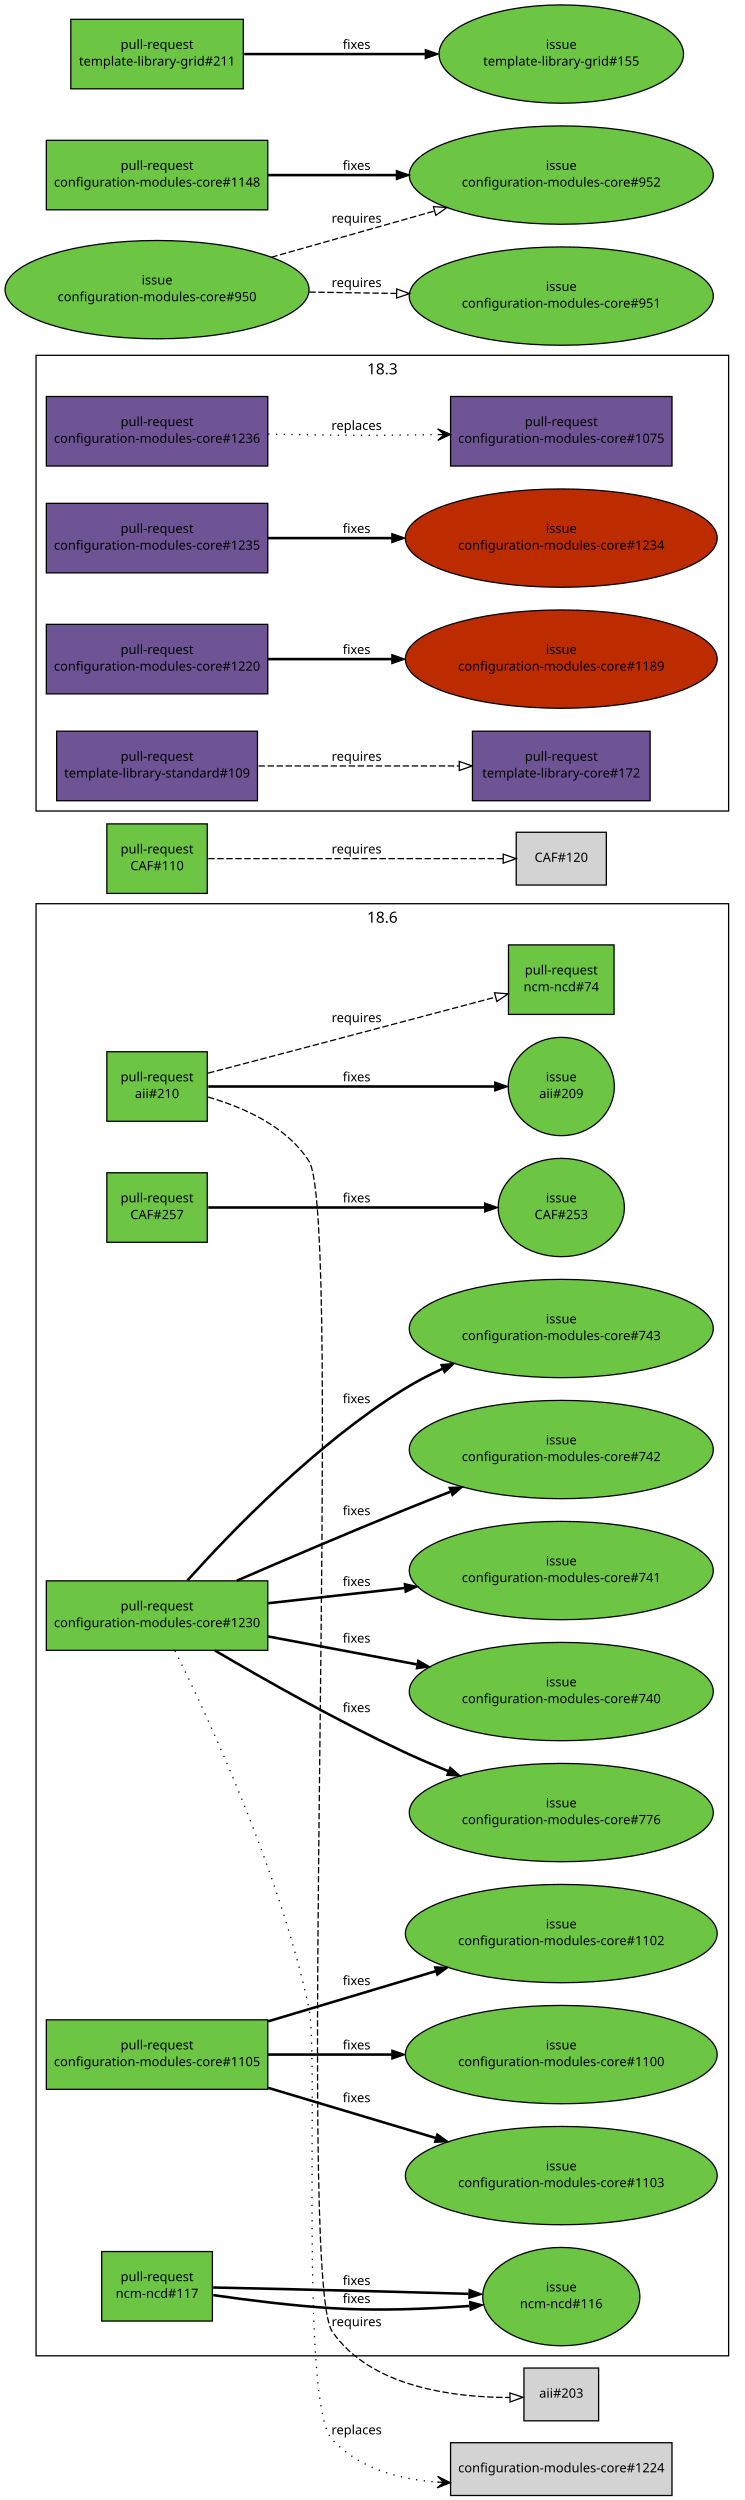
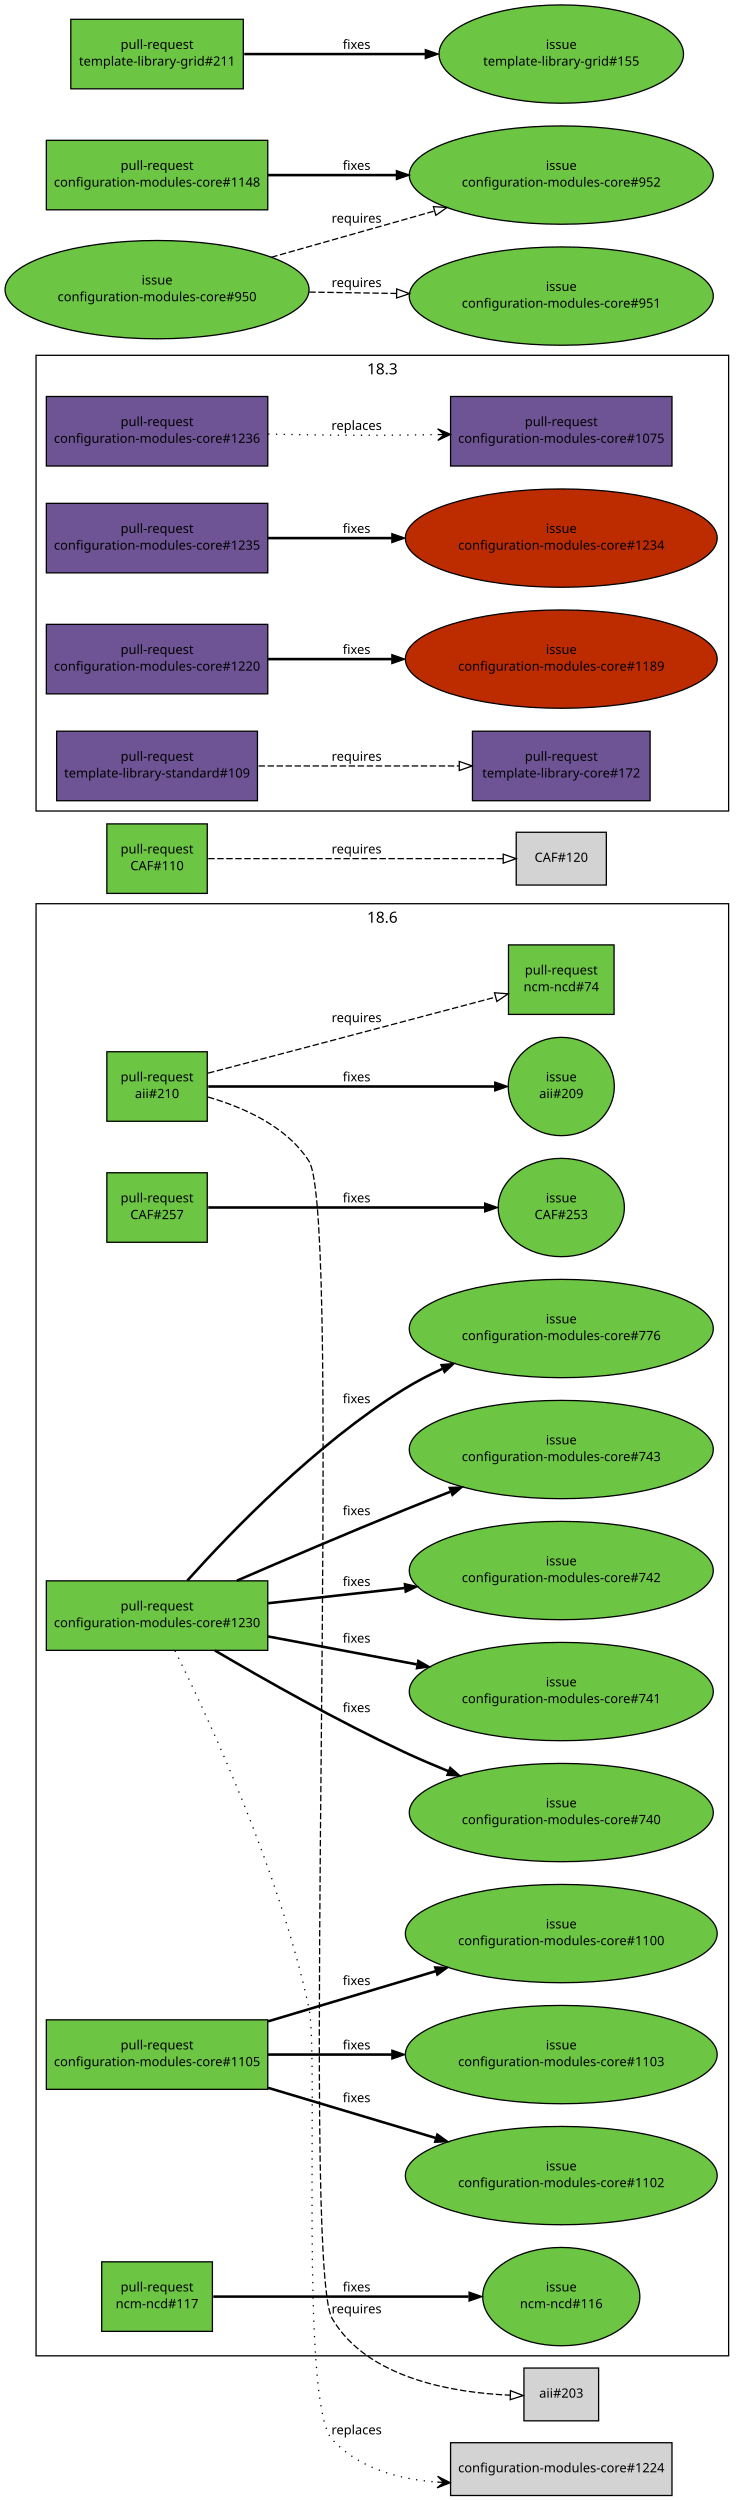
<svg xmlns="http://www.w3.org/2000/svg" xmlns:xlink="http://www.w3.org/1999/xlink" width="578pt" height="1942pt" viewBox="0.00 0.00 578.00 1942.00">
  <g id="graph1" class="graph" transform="scale(1 1) rotate(0) translate(4 1938)">
    <polygon fill="white" stroke="white" points="-4,5 -4,-1938 575,-1938 575,5 -4,5" />
    <g id="graph3" class="cluster">
      <polygon fill="none" stroke="black" points="24,-1308 24,-1662 562,-1662 562,-1308 24,-1308" />
      <text text-anchor="middle" x="293" y="-1647.2" font-family="Sans" font-size="12.00">18.3</text>
    </g>
    <g id="graph4" class="cluster">
      <polygon fill="none" stroke="black" points="24,-108 24,-1236 562,-1236 562,-108 24,-108" />
      <text text-anchor="middle" x="293" y="-1221.2" font-family="Sans" font-size="12.00">18.6</text>
    </g>
    <g id="node1" class="node">
      <a xlink:href="https://github.com/quattor/aii/pull/210" xlink:title="Shellfe: support active config for plugins" target="_parent">
        <polygon fill="#6cc644" stroke="black" points="157,-1121 79,-1121 79,-1067 157,-1067 157,-1121" />
        <text text-anchor="middle" x="118" y="-1098" font-family="Sans" font-size="10.00">pull-request</text>
        <text text-anchor="middle" x="118" y="-1085" font-family="Sans" font-size="10.00">aii#210</text>
      </a>
    </g>
    <g id="node3" class="node">
      <a xlink:href="https://github.com/quattor/aii/issues/209" xlink:title="support ACTIVE_CONFIG" target="_parent">
        <ellipse fill="#6cc644" stroke="black" cx="432" cy="-1094" rx="41.217" ry="38.184" />
        <text text-anchor="middle" x="432" y="-1098" font-family="Sans" font-size="10.00">issue</text>
        <text text-anchor="middle" x="432" y="-1085" font-family="Sans" font-size="10.00">aii#209</text>
      </a>
    </g>
    <g id="edge2" class="edge">
      <path fill="none" stroke="black" stroke-width="2" d="M157.768,-1094C214.279,-1094 317.868,-1094 380.284,-1094" />
      <polygon fill="black" stroke="black" points="380.31,-1097.5 390.31,-1094 380.31,-1090.5 380.31,-1097.5" />
      <text text-anchor="middle" x="273" y="-1098" font-family="Sans" font-size="10.00">fixes</text>
    </g>
    <g id="node5" class="node">
      <a xlink:href="https://github.com/quattor/ncm-ncd/pull/74" xlink:title="Set the current active config as an attribute to the component" target="_parent">
        <polygon fill="#6cc644" stroke="black" points="473,-1204 391,-1204 391,-1150 473,-1150 473,-1204" />
        <text text-anchor="middle" x="432" y="-1181" font-family="Sans" font-size="10.00">pull-request</text>
        <text text-anchor="middle" x="432" y="-1168" font-family="Sans" font-size="10.00">ncm-ncd#74</text>
      </a>
    </g>
    <g id="edge4" class="edge">
      <path fill="none" stroke="black" stroke-dasharray="5,2" d="M157.609,-1104.38C180.517,-1110.39 209.889,-1118.11 236,-1125 285.266,-1138.01 341.475,-1152.93 381.028,-1163.44" />
      <polygon fill="none" stroke="black" points="380.148,-1166.83 390.711,-1166.01 381.946,-1160.06 380.148,-1166.83" />
      <text text-anchor="middle" x="273" y="-1144" font-family="Sans" font-size="10.00">requires</text>
    </g>
    <g id="node7" class="node">
      <polygon fill="lightgrey" stroke="black" points="461,-98.5 403,-98.5 403,-57.5 461,-57.5 461,-98.5" />
      <text text-anchor="middle" x="432" y="-75.5" font-family="Sans" font-size="10.00">aii#203</text>
    </g>
    <g id="edge6" class="edge">
-       <path fill="none" stroke="black" stroke-dasharray="5,2" d="M157.579,-1085.84C184.675,-1077.99 218.716,-1063.15 236,-1036 263.124,-993.391 225.461,-168.675 254,-127 283.947,-83.268 349.478,-75.588 392.125,-75.632" />
-       <polygon fill="none" stroke="black" points="392.123,-79.132 402.175,-75.784 392.229,-72.133 392.123,-79.132" />
-       <text text-anchor="middle" x="273" y="-131" font-family="Sans" font-size="10.00">requires</text>
+       <path fill="none" stroke="black" stroke-dasharray="5,2" d="M157.577,-1085.84C184.672,-1077.99 218.713,-1063.15 236,-1036 262.83,-993.862 228.783,-180.122 254,-137 281.405,-90.137 348.631,-79.292 392.174,-77.425" />
+       <polygon fill="none" stroke="black" points="392.53,-80.917 402.426,-77.132 392.33,-73.92 392.53,-80.917" />
+       <text text-anchor="middle" x="273" y="-141" font-family="Sans" font-size="10.00">requires</text>
    </g>
    <g id="node8" class="node">
      <a xlink:href="https://github.com/quattor/CAF/pull/257" xlink:title="Process: run process as another user" target="_parent">
        <polygon fill="#6cc644" stroke="black" points="157,-1027 79,-1027 79,-973 157,-973 157,-1027" />
        <text text-anchor="middle" x="118" y="-1004" font-family="Sans" font-size="10.00">pull-request</text>
        <text text-anchor="middle" x="118" y="-991" font-family="Sans" font-size="10.00">CAF#257</text>
      </a>
    </g>
    <g id="node10" class="node">
      <a xlink:href="https://github.com/quattor/CAF/issues/253" xlink:title="CAF::Process: Include an option to execute the command as an specific user" target="_parent">
        <ellipse fill="#6cc644" stroke="black" cx="432" cy="-1000" rx="48.998" ry="38.184" />
        <text text-anchor="middle" x="432" y="-1004" font-family="Sans" font-size="10.00">issue</text>
        <text text-anchor="middle" x="432" y="-991" font-family="Sans" font-size="10.00">CAF#253</text>
      </a>
    </g>
    <g id="edge8" class="edge">
      <path fill="none" stroke="black" stroke-width="2" d="M157.768,-1000C211.934,-1000 309.353,-1000 372.308,-1000" />
      <polygon fill="black" stroke="black" points="372.488,-1003.5 382.488,-1000 372.488,-996.5 372.488,-1003.5" />
      <text text-anchor="middle" x="273" y="-1004" font-family="Sans" font-size="10.00">fixes</text>
    </g>
    <g id="node11" class="node">
      <a xlink:href="https://github.com/quattor/CAF/pull/110" xlink:title="Download: API proposal" target="_parent">
        <polygon fill="#6cc644" stroke="black" points="157,-1298 79,-1298 79,-1244 157,-1244 157,-1298" />
        <text text-anchor="middle" x="118" y="-1275" font-family="Sans" font-size="10.00">pull-request</text>
        <text text-anchor="middle" x="118" y="-1262" font-family="Sans" font-size="10.00">CAF#110</text>
      </a>
    </g>
    <g id="node13" class="node">
      <polygon fill="lightgrey" stroke="black" points="467,-1291.5 397,-1291.5 397,-1250.5 467,-1250.5 467,-1291.5" />
      <text text-anchor="middle" x="432" y="-1268.5" font-family="Sans" font-size="10.00">CAF#120</text>
    </g>
    <g id="edge10" class="edge">
      <path fill="none" stroke="black" stroke-dasharray="5,2" d="M157.768,-1271C216.269,-1271 325.221,-1271 386.719,-1271" />
      <polygon fill="none" stroke="black" points="386.897,-1274.5 396.897,-1271 386.897,-1267.5 386.897,-1274.5" />
      <text text-anchor="middle" x="273" y="-1275" font-family="Sans" font-size="10.00">requires</text>
    </g>
    <g id="node14" class="node">
      <a xlink:href="https://github.com/quattor/configuration-modules-core/pull/1236" xlink:title="ncm-spma: yum: Expose support for multiple reposdirs" target="_parent">
        <polygon fill="#6e5494" stroke="black" points="204,-1630 32,-1630 32,-1576 204,-1576 204,-1630" />
        <text text-anchor="middle" x="118" y="-1607" font-family="Sans" font-size="10.00">pull-request</text>
        <text text-anchor="middle" x="118" y="-1594" font-family="Sans" font-size="10.00">configuration-modules-core#1236</text>
      </a>
    </g>
    <g id="node16" class="node">
      <a xlink:href="https://github.com/quattor/configuration-modules-core/pull/1075" xlink:title="ncm-spma (yum): Allow unmanaged repositories to be controlled seperately from packages" target="_parent">
        <polygon fill="#6e5494" stroke="black" points="518,-1630 346,-1630 346,-1576 518,-1576 518,-1630" />
        <text text-anchor="middle" x="432" y="-1607" font-family="Sans" font-size="10.00">pull-request</text>
        <text text-anchor="middle" x="432" y="-1594" font-family="Sans" font-size="10.00">configuration-modules-core#1075</text>
      </a>
    </g>
    <g id="edge12" class="edge">
      <path fill="none" stroke="black" stroke-dasharray="1,5" d="M204.329,-1600.81C220.818,-1600.47 237.942,-1600.18 254,-1600 280.582,-1599.71 309.395,-1599.95 335.94,-1600.4" />
      <polygon fill="black" stroke="black" points="345.993,-1600.58 335.913,-1604.9 340.994,-1600.49 335.995,-1600.4 335.995,-1600.4 335.995,-1600.4 340.994,-1600.49 336.076,-1595.9 345.993,-1600.58 345.993,-1600.58" />
      <text text-anchor="middle" x="273" y="-1604" font-family="Sans" font-size="10.00">replaces</text>
    </g>
    <g id="node17" class="node">
      <a xlink:href="https://github.com/quattor/configuration-modules-core/pull/1235" xlink:title="ncm-ofed: import CAF::Service and enable NoActionSupported" target="_parent">
        <polygon fill="#6e5494" stroke="black" points="204,-1547 32,-1547 32,-1493 204,-1493 204,-1547" />
        <text text-anchor="middle" x="118" y="-1524" font-family="Sans" font-size="10.00">pull-request</text>
        <text text-anchor="middle" x="118" y="-1511" font-family="Sans" font-size="10.00">configuration-modules-core#1235</text>
      </a>
    </g>
    <g id="node19" class="node">
      <a xlink:href="https://github.com/quattor/configuration-modules-core/issues/1234" xlink:title="ncm-ofed: no loading of CAF::Service" target="_parent">
        <ellipse fill="#bd2c00" stroke="black" cx="432" cy="-1520" rx="121.122" ry="38.184" />
        <text text-anchor="middle" x="432" y="-1524" font-family="Sans" font-size="10.00">issue</text>
        <text text-anchor="middle" x="432" y="-1511" font-family="Sans" font-size="10.00">configuration-modules-core#1234</text>
      </a>
    </g>
    <g id="edge14" class="edge">
      <path fill="none" stroke="black" stroke-width="2" d="M204.217,-1520C233.916,-1520 267.888,-1520 300.372,-1520" />
      <polygon fill="black" stroke="black" points="300.399,-1523.5 310.399,-1520 300.399,-1516.5 300.399,-1523.5" />
      <text text-anchor="middle" x="273" y="-1524" font-family="Sans" font-size="10.00">fixes</text>
    </g>
    <g id="node20" class="node">
      <a xlink:href="https://github.com/quattor/configuration-modules-core/pull/1230" xlink:title="ncm-ceph: support for luminous, bluestore, ceph-volume and per host osd deployment" target="_parent">
        <polygon fill="#6cc644" stroke="black" points="204,-710 32,-710 32,-656 204,-656 204,-710" />
        <text text-anchor="middle" x="118" y="-687" font-family="Sans" font-size="10.00">pull-request</text>
        <text text-anchor="middle" x="118" y="-674" font-family="Sans" font-size="10.00">configuration-modules-core#1230</text>
      </a>
    </g>
    <g id="node22" class="node">
      <polygon fill="lightgrey" stroke="black" points="518,-40.5 346,-40.5 346,0.5 518,0.5 518,-40.5" />
      <text text-anchor="middle" x="432" y="-17.5" font-family="Sans" font-size="10.00">configuration-modules-core#1224</text>
    </g>
    <g id="edge16" class="edge">
      <path fill="none" stroke="black" stroke-dasharray="1,5" d="M131.946,-655.737C157.901,-603.47 213.065,-484.861 236,-378 243.822,-341.554 228.646,-70.326 254,-43 274.66,-20.734 305.395,-12.09 335.537,-9.922" />
      <polygon fill="black" stroke="black" points="345.721,-9.425 335.952,-14.407 340.727,-9.669 335.733,-9.913 335.733,-9.913 335.733,-9.913 340.727,-9.669 335.513,-5.418 345.721,-9.425 345.721,-9.425" />
      <text text-anchor="middle" x="273" y="-47" font-family="Sans" font-size="10.00">replaces</text>
    </g>
    <g id="node24" class="node">
      <a xlink:href="https://github.com/quattor/configuration-modules-core/issues/740" xlink:title="ncm-ceph: add boolean to disable osd features" target="_parent">
+         <ellipse fill="#6cc644" stroke="black" cx="432" cy="-530" rx="118.087" ry="38.184" />
+         <text text-anchor="middle" x="432" y="-534" font-family="Sans" font-size="10.00">issue</text>
+         <text text-anchor="middle" x="432" y="-521" font-family="Sans" font-size="10.00">configuration-modules-core#740</text>
+       </a>
+     </g>
+     <g id="edge18" class="edge">
+       <path fill="none" stroke="black" stroke-width="2" d="M162.867,-655.938C201.211,-633.37 258.231,-601.124 310,-577 320.958,-571.894 332.637,-566.878 344.263,-562.135" />
+       <polygon fill="black" stroke="black" points="345.59,-565.374 353.561,-558.394 342.977,-558.88 345.59,-565.374" />
+       <text text-anchor="middle" x="273" y="-608" font-family="Sans" font-size="10.00">fixes</text>
+     </g>
+     <g id="node26" class="node">
+       <a xlink:href="https://github.com/quattor/configuration-modules-core/issues/741" xlink:title="ncm-ceph: check possibilities to rescale ceph in Jewel" target="_parent">
        <ellipse fill="#6cc644" stroke="black" cx="432" cy="-624" rx="118.087" ry="38.184" />
        <text text-anchor="middle" x="432" y="-628" font-family="Sans" font-size="10.00">issue</text>
-         <text text-anchor="middle" x="432" y="-615" font-family="Sans" font-size="10.00">configuration-modules-core#740</text>
-       </a>
-     </g>
-     <g id="edge18" class="edge">
+         <text text-anchor="middle" x="432" y="-615" font-family="Sans" font-size="10.00">configuration-modules-core#741</text>
+       </a>
+     </g>
+     <g id="edge20" class="edge">
      <path fill="none" stroke="black" stroke-width="2" d="M204.217,-666.8C239.883,-660.098 281.712,-652.239 319.725,-645.096" />
      <polygon fill="black" stroke="black" points="320.636,-648.486 329.818,-643.2 319.343,-641.607 320.636,-648.486" />
      <text text-anchor="middle" x="273" y="-662" font-family="Sans" font-size="10.00">fixes</text>
    </g>
-     <g id="node26" class="node">
-       <a xlink:href="https://github.com/quattor/configuration-modules-core/issues/741" xlink:title="ncm-ceph: check possibilities to rescale ceph in Jewel" target="_parent">
+     <g id="node28" class="node">
+       <a xlink:href="https://github.com/quattor/configuration-modules-core/issues/742" xlink:title="ncm-ceph: allow control over deploying admin keyrings along with ceph.conf" target="_parent">
        <ellipse fill="#6cc644" stroke="black" cx="432" cy="-718" rx="118.087" ry="38.184" />
        <text text-anchor="middle" x="432" y="-722" font-family="Sans" font-size="10.00">issue</text>
-         <text text-anchor="middle" x="432" y="-709" font-family="Sans" font-size="10.00">configuration-modules-core#741</text>
-       </a>
-     </g>
-     <g id="edge20" class="edge">
+         <text text-anchor="middle" x="432" y="-709" font-family="Sans" font-size="10.00">configuration-modules-core#742</text>
+       </a>
+     </g>
+     <g id="edge22" class="edge">
      <path fill="none" stroke="black" stroke-width="2" d="M204.217,-692.61C236.853,-696.248 274.649,-700.461 309.96,-704.397" />
      <polygon fill="black" stroke="black" points="310.011,-707.924 320.337,-705.554 310.787,-700.967 310.011,-707.924" />
      <text text-anchor="middle" x="273" y="-706" font-family="Sans" font-size="10.00">fixes</text>
    </g>
-     <g id="node28" class="node">
-       <a xlink:href="https://github.com/quattor/configuration-modules-core/issues/742" xlink:title="ncm-ceph: allow control over deploying admin keyrings along with ceph.conf" target="_parent">
+     <g id="node30" class="node">
+       <a xlink:href="https://github.com/quattor/configuration-modules-core/issues/743" xlink:title="ncm-ceph: check admin keyring is current before running ceph-deploy admin" target="_parent">
        <ellipse fill="#6cc644" stroke="black" cx="432" cy="-812" rx="118.087" ry="38.184" />
        <text text-anchor="middle" x="432" y="-816" font-family="Sans" font-size="10.00">issue</text>
-         <text text-anchor="middle" x="432" y="-803" font-family="Sans" font-size="10.00">configuration-modules-core#742</text>
-       </a>
-     </g>
-     <g id="edge22" class="edge">
+         <text text-anchor="middle" x="432" y="-803" font-family="Sans" font-size="10.00">configuration-modules-core#743</text>
+       </a>
+     </g>
+     <g id="edge24" class="edge">
      <path fill="none" stroke="black" stroke-width="2" d="M180.021,-710.157C217.512,-726.405 266.341,-747.274 310,-765 321.533,-769.683 333.724,-774.516 345.76,-779.22" />
      <polygon fill="black" stroke="black" points="344.777,-782.593 355.365,-782.96 347.317,-776.07 344.777,-782.593" />
      <text text-anchor="middle" x="273" y="-761" font-family="Sans" font-size="10.00">fixes</text>
    </g>
-     <g id="node30" class="node">
-       <a xlink:href="https://github.com/quattor/configuration-modules-core/issues/743" xlink:title="ncm-ceph: check admin keyring is current before running ceph-deploy admin" target="_parent">
+     <g id="node32" class="node">
+       <a xlink:href="https://github.com/quattor/configuration-modules-core/issues/776" xlink:title="ncm-ceph: ceph mds stat output redesigned on Jewel" target="_parent">
        <ellipse fill="#6cc644" stroke="black" cx="432" cy="-906" rx="118.087" ry="38.184" />
        <text text-anchor="middle" x="432" y="-910" font-family="Sans" font-size="10.00">issue</text>
-         <text text-anchor="middle" x="432" y="-897" font-family="Sans" font-size="10.00">configuration-modules-core#743</text>
-       </a>
-     </g>
-     <g id="edge24" class="edge">
+         <text text-anchor="middle" x="432" y="-897" font-family="Sans" font-size="10.00">configuration-modules-core#776</text>
+       </a>
+     </g>
+     <g id="edge26" class="edge">
      <path fill="none" stroke="black" stroke-width="2" d="M141.557,-710.251C175.485,-748.072 241.585,-816.598 310,-859 319.232,-864.722 329.275,-869.947 339.504,-874.661" />
      <polygon fill="black" stroke="black" points="338.372,-877.987 348.932,-878.845 341.212,-871.589 338.372,-877.987" />
      <text text-anchor="middle" x="273" y="-848" font-family="Sans" font-size="10.00">fixes</text>
-     </g>
-     <g id="node32" class="node">
-       <a xlink:href="https://github.com/quattor/configuration-modules-core/issues/776" xlink:title="ncm-ceph: ceph mds stat output redesigned on Jewel" target="_parent">
-         <ellipse fill="#6cc644" stroke="black" cx="432" cy="-530" rx="118.087" ry="38.184" />
-         <text text-anchor="middle" x="432" y="-534" font-family="Sans" font-size="10.00">issue</text>
-         <text text-anchor="middle" x="432" y="-521" font-family="Sans" font-size="10.00">configuration-modules-core#776</text>
-       </a>
-     </g>
-     <g id="edge26" class="edge">
-       <path fill="none" stroke="black" stroke-width="2" d="M162.867,-655.938C201.211,-633.37 258.231,-601.124 310,-577 320.958,-571.894 332.637,-566.878 344.263,-562.135" />
-       <polygon fill="black" stroke="black" points="345.59,-565.374 353.561,-558.394 342.977,-558.88 345.59,-565.374" />
-       <text text-anchor="middle" x="273" y="-608" font-family="Sans" font-size="10.00">fixes</text>
    </g>
    <g id="node33" class="node">
      <a xlink:href="https://github.com/quattor/configuration-modules-core/pull/1220" xlink:title="ncm-cups: Stop daemon if server not enabled" target="_parent">
        <polygon fill="#6e5494" stroke="black" points="204,-1453 32,-1453 32,-1399 204,-1399 204,-1453" />
        <text text-anchor="middle" x="118" y="-1430" font-family="Sans" font-size="10.00">pull-request</text>
        <text text-anchor="middle" x="118" y="-1417" font-family="Sans" font-size="10.00">configuration-modules-core#1220</text>
      </a>
    </g>
    <g id="node35" class="node">
      <a xlink:href="https://github.com/quattor/configuration-modules-core/issues/1189" xlink:title="ncm-cups: Nodetype of client should stop running cups daemon" target="_parent">
        <ellipse fill="#bd2c00" stroke="black" cx="432" cy="-1426" rx="121.122" ry="38.184" />
        <text text-anchor="middle" x="432" y="-1430" font-family="Sans" font-size="10.00">issue</text>
        <text text-anchor="middle" x="432" y="-1417" font-family="Sans" font-size="10.00">configuration-modules-core#1189</text>
      </a>
    </g>
    <g id="edge28" class="edge">
      <path fill="none" stroke="black" stroke-width="2" d="M204.217,-1426C233.916,-1426 267.888,-1426 300.372,-1426" />
      <polygon fill="black" stroke="black" points="300.399,-1429.5 310.399,-1426 300.399,-1422.5 300.399,-1429.5" />
      <text text-anchor="middle" x="273" y="-1430" font-family="Sans" font-size="10.00">fixes</text>
    </g>
    <g id="node36" class="node">
      <a xlink:href="https://github.com/quattor/configuration-modules-core/pull/1105" xlink:title="ncm-authconfig: fix krb5_realm, user_object_class and newline between ldap_krb5_canonicalize and ldap_krb5_realm" target="_parent">
        <polygon fill="#6cc644" stroke="black" points="204,-369 32,-369 32,-315 204,-315 204,-369" />
        <text text-anchor="middle" x="118" y="-346" font-family="Sans" font-size="10.00">pull-request</text>
        <text text-anchor="middle" x="118" y="-333" font-family="Sans" font-size="10.00">configuration-modules-core#1105</text>
      </a>
    </g>
    <g id="node38" class="node">
      <a xlink:href="https://github.com/quattor/configuration-modules-core/issues/1100" xlink:title="ncm-authconfig : no newline after krb5_canonicalize option" target="_parent">
+         <ellipse fill="#6cc644" stroke="black" cx="432" cy="-436" rx="121.122" ry="38.184" />
+         <text text-anchor="middle" x="432" y="-440" font-family="Sans" font-size="10.00">issue</text>
+         <text text-anchor="middle" x="432" y="-427" font-family="Sans" font-size="10.00">configuration-modules-core#1100</text>
+       </a>
+     </g>
+     <g id="edge30" class="edge">
+       <path fill="none" stroke="black" stroke-width="2" d="M204.217,-367.81C244.557,-379.887 292.783,-394.324 334.453,-406.798" />
+       <polygon fill="black" stroke="black" points="333.48,-410.16 344.064,-409.675 335.488,-403.454 333.48,-410.16" />
+       <text text-anchor="middle" x="273" y="-396" font-family="Sans" font-size="10.00">fixes</text>
+     </g>
+     <g id="node40" class="node">
+       <a xlink:href="https://github.com/quattor/configuration-modules-core/issues/1102" xlink:title="ncm-authconfig: There is no " target="_parent">
+         <ellipse fill="#6cc644" stroke="black" cx="432" cy="-248" rx="121.122" ry="38.184" />
+         <text text-anchor="middle" x="432" y="-252" font-family="Sans" font-size="10.00">issue</text>
+         <text text-anchor="middle" x="432" y="-239" font-family="Sans" font-size="10.00">configuration-modules-core#1102</text>
+       </a>
+     </g>
+     <g id="edge32" class="edge">
+       <path fill="none" stroke="black" stroke-width="2" d="M204.217,-316.19C244.557,-304.113 292.783,-289.676 334.453,-277.202" />
+       <polygon fill="black" stroke="black" points="335.488,-280.546 344.064,-274.325 333.48,-273.84 335.488,-280.546" />
+       <text text-anchor="middle" x="273" y="-305" font-family="Sans" font-size="10.00">fixes</text>
+     </g>
+     <g id="node42" class="node">
+       <a xlink:href="https://github.com/quattor/configuration-modules-core/issues/1103" xlink:title="ncm-authconfig: krb5_realm = ARRAY(0x39a5830)" target="_parent">
        <ellipse fill="#6cc644" stroke="black" cx="432" cy="-342" rx="121.122" ry="38.184" />
        <text text-anchor="middle" x="432" y="-346" font-family="Sans" font-size="10.00">issue</text>
-         <text text-anchor="middle" x="432" y="-333" font-family="Sans" font-size="10.00">configuration-modules-core#1100</text>
-       </a>
-     </g>
-     <g id="edge30" class="edge">
+         <text text-anchor="middle" x="432" y="-333" font-family="Sans" font-size="10.00">configuration-modules-core#1103</text>
+       </a>
+     </g>
+     <g id="edge34" class="edge">
      <path fill="none" stroke="black" stroke-width="2" d="M204.217,-342C233.916,-342 267.888,-342 300.372,-342" />
      <polygon fill="black" stroke="black" points="300.399,-345.5 310.399,-342 300.399,-338.5 300.399,-345.5" />
      <text text-anchor="middle" x="273" y="-346" font-family="Sans" font-size="10.00">fixes</text>
-     </g>
-     <g id="node40" class="node">
-       <a xlink:href="https://github.com/quattor/configuration-modules-core/issues/1102" xlink:title="ncm-authconfig: There is no " target="_parent">
-         <ellipse fill="#6cc644" stroke="black" cx="432" cy="-436" rx="121.122" ry="38.184" />
-         <text text-anchor="middle" x="432" y="-440" font-family="Sans" font-size="10.00">issue</text>
-         <text text-anchor="middle" x="432" y="-427" font-family="Sans" font-size="10.00">configuration-modules-core#1102</text>
-       </a>
-     </g>
-     <g id="edge32" class="edge">
-       <path fill="none" stroke="black" stroke-width="2" d="M204.217,-367.81C244.557,-379.887 292.783,-394.324 334.453,-406.798" />
-       <polygon fill="black" stroke="black" points="333.48,-410.16 344.064,-409.675 335.488,-403.454 333.48,-410.16" />
-       <text text-anchor="middle" x="273" y="-396" font-family="Sans" font-size="10.00">fixes</text>
-     </g>
-     <g id="node42" class="node">
-       <a xlink:href="https://github.com/quattor/configuration-modules-core/issues/1103" xlink:title="ncm-authconfig: krb5_realm = ARRAY(0x39a5830)" target="_parent">
-         <ellipse fill="#6cc644" stroke="black" cx="432" cy="-248" rx="121.122" ry="38.184" />
-         <text text-anchor="middle" x="432" y="-252" font-family="Sans" font-size="10.00">issue</text>
-         <text text-anchor="middle" x="432" y="-239" font-family="Sans" font-size="10.00">configuration-modules-core#1103</text>
-       </a>
-     </g>
-     <g id="edge34" class="edge">
-       <path fill="none" stroke="black" stroke-width="2" d="M204.217,-316.19C244.557,-304.113 292.783,-289.676 334.453,-277.202" />
-       <polygon fill="black" stroke="black" points="335.488,-280.546 344.064,-274.325 333.48,-273.84 335.488,-280.546" />
-       <text text-anchor="middle" x="273" y="-305" font-family="Sans" font-size="10.00">fixes</text>
    </g>
    <g id="node43" class="node">
      <a xlink:href="https://github.com/quattor/configuration-modules-core/pull/1148" xlink:title="ncm-spma: Remove support from groups from spma yumng backend" target="_parent">
        <polygon fill="#6cc644" stroke="black" points="204,-1829 32,-1829 32,-1775 204,-1775 204,-1829" />
        <text text-anchor="middle" x="118" y="-1806" font-family="Sans" font-size="10.00">pull-request</text>
        <text text-anchor="middle" x="118" y="-1793" font-family="Sans" font-size="10.00">configuration-modules-core#1148</text>
      </a>
    </g>
    <g id="node45" class="node">
      <a xlink:href="https://github.com/quattor/configuration-modules-core/issues/952" xlink:title="ncm-spma (yumng): Remove support for package groups" target="_parent">
        <ellipse fill="#6cc644" stroke="black" cx="432" cy="-1802" rx="118.087" ry="38.184" />
        <text text-anchor="middle" x="432" y="-1806" font-family="Sans" font-size="10.00">issue</text>
        <text text-anchor="middle" x="432" y="-1793" font-family="Sans" font-size="10.00">configuration-modules-core#952</text>
      </a>
    </g>
    <g id="edge36" class="edge">
      <path fill="none" stroke="black" stroke-width="2" d="M204.217,-1802C234.903,-1802 270.151,-1802 303.606,-1802" />
      <polygon fill="black" stroke="black" points="303.924,-1805.5 313.924,-1802 303.924,-1798.5 303.924,-1805.5" />
      <text text-anchor="middle" x="273" y="-1806" font-family="Sans" font-size="10.00">fixes</text>
    </g>
    <g id="node46" class="node">
      <a xlink:href="https://github.com/quattor/configuration-modules-core/issues/950" xlink:title="ncm-spma: Remove support for package groups from yum backends" target="_parent">
        <ellipse fill="#6cc644" stroke="black" cx="118" cy="-1713" rx="118.087" ry="38.184" />
        <text text-anchor="middle" x="118" y="-1717" font-family="Sans" font-size="10.00">issue</text>
        <text text-anchor="middle" x="118" y="-1704" font-family="Sans" font-size="10.00">configuration-modules-core#950</text>
      </a>
    </g>
    <g id="edge40" class="edge">
      <path fill="none" stroke="black" stroke-dasharray="5,2" d="M206.721,-1738.15C246.26,-1749.35 292.974,-1762.59 333.584,-1774.11" />
      <polygon fill="none" stroke="black" points="332.651,-1777.48 343.226,-1776.84 334.56,-1770.74 332.651,-1777.48" />
      <text text-anchor="middle" x="273" y="-1765" font-family="Sans" font-size="10.00">requires</text>
    </g>
    <g id="node48" class="node">
      <a xlink:href="https://github.com/quattor/configuration-modules-core/issues/951" xlink:title="ncm-spma (yum): Remove support for package groups" target="_parent">
        <ellipse fill="#6cc644" stroke="black" cx="432" cy="-1708" rx="118.087" ry="38.184" />
        <text text-anchor="middle" x="432" y="-1712" font-family="Sans" font-size="10.00">issue</text>
        <text text-anchor="middle" x="432" y="-1699" font-family="Sans" font-size="10.00">configuration-modules-core#951</text>
      </a>
    </g>
    <g id="edge38" class="edge">
      <path fill="none" stroke="black" stroke-dasharray="5,2" d="M236.263,-1711.12C258.348,-1710.77 281.525,-1710.4 303.892,-1710.04" />
      <polygon fill="none" stroke="black" points="304.162,-1713.54 314.105,-1709.88 304.05,-1706.54 304.162,-1713.54" />
      <text text-anchor="middle" x="273" y="-1715" font-family="Sans" font-size="10.00">requires</text>
    </g>
    <g id="node50" class="node">
      <a xlink:href="https://github.com/quattor/ncm-ncd/pull/117" xlink:title="Allow component modules to be loaded from any path" target="_parent">
-         <polygon fill="#6cc644" stroke="black" points="161,-189 75,-189 75,-135 161,-135 161,-189" />
-         <text text-anchor="middle" x="118" y="-166" font-family="Sans" font-size="10.00">pull-request</text>
-         <text text-anchor="middle" x="118" y="-153" font-family="Sans" font-size="10.00">ncm-ncd#117</text>
+         <polygon fill="#6cc644" stroke="black" points="161,-181 75,-181 75,-127 161,-127 161,-181" />
+         <text text-anchor="middle" x="118" y="-158" font-family="Sans" font-size="10.00">pull-request</text>
+         <text text-anchor="middle" x="118" y="-145" font-family="Sans" font-size="10.00">ncm-ncd#117</text>
      </a>
    </g>
    <g id="node52" class="node">
      <a xlink:href="https://github.com/quattor/ncm-ncd/issues/116" xlink:title="hasFile() prevents component modules from being relocated" target="_parent">
        <ellipse fill="#6cc644" stroke="black" cx="432" cy="-154" rx="61.018" ry="38.184" />
        <text text-anchor="middle" x="432" y="-158" font-family="Sans" font-size="10.00">issue</text>
        <text text-anchor="middle" x="432" y="-145" font-family="Sans" font-size="10.00">ncm-ncd#116</text>
      </a>
    </g>
    <g id="edge42" class="edge">
-       <path fill="none" stroke="black" stroke-width="2" d="M161.663,-155.14C188.272,-151.309 223.008,-146.93 254,-145 289.112,-142.814 328.145,-144.345 360.692,-146.722" />
-       <polygon fill="black" stroke="black" points="360.777,-150.239 371.017,-147.52 361.317,-143.26 360.777,-150.239" />
-       <text text-anchor="middle" x="273" y="-149" font-family="Sans" font-size="10.00">fixes</text>
-     </g>
-     <g id="edge44" class="edge">
-       <path fill="none" stroke="black" stroke-width="2" d="M161.622,-161.065C196.815,-160.294 247.597,-159.145 292,-158 314.138,-157.429 338.244,-156.758 360.116,-156.131" />
-       <polygon fill="black" stroke="black" points="360.427,-159.623 370.322,-155.836 360.226,-152.626 360.427,-159.623" />
-       <text text-anchor="middle" x="273" y="-163" font-family="Sans" font-size="10.00">fixes</text>
-     </g>
-     <g id="node54" class="node">
+       <path fill="none" stroke="black" stroke-width="2" d="M161.66,-154C212.954,-154 298.809,-154 360.001,-154" />
+       <polygon fill="black" stroke="black" points="360.362,-157.5 370.362,-154 360.362,-150.5 360.362,-157.5" />
+       <text text-anchor="middle" x="273" y="-158" font-family="Sans" font-size="10.00">fixes</text>
+     </g>
+     <g id="node53" class="node">
      <a xlink:href="https://github.com/quattor/template-library-grid/pull/211" xlink:title="Machine job feature bug fix" target="_parent">
        <polygon fill="#6cc644" stroke="black" points="185,-1923 51,-1923 51,-1869 185,-1869 185,-1923" />
        <text text-anchor="middle" x="118" y="-1900" font-family="Sans" font-size="10.00">pull-request</text>
        <text text-anchor="middle" x="118" y="-1887" font-family="Sans" font-size="10.00">template-library-grid#211</text>
      </a>
    </g>
-     <g id="node56" class="node">
+     <g id="node55" class="node">
      <a xlink:href="https://github.com/quattor/template-library-grid/issues/155" xlink:title="Cleanup machine and job features templates" target="_parent">
        <ellipse fill="#6cc644" stroke="black" cx="432" cy="-1896" rx="94.96" ry="38.184" />
        <text text-anchor="middle" x="432" y="-1900" font-family="Sans" font-size="10.00">issue</text>
        <text text-anchor="middle" x="432" y="-1887" font-family="Sans" font-size="10.00">template-library-grid#155</text>
      </a>
    </g>
-     <g id="edge46" class="edge">
+     <g id="edge44" class="edge">
      <path fill="none" stroke="black" stroke-width="2" d="M185.747,-1896C226.73,-1896 279.863,-1896 326.279,-1896" />
      <polygon fill="black" stroke="black" points="326.381,-1899.5 336.381,-1896 326.381,-1892.5 326.381,-1899.5" />
      <text text-anchor="middle" x="273" y="-1900" font-family="Sans" font-size="10.00">fixes</text>
    </g>
-     <g id="node57" class="node">
+     <g id="node56" class="node">
      <a xlink:href="https://github.com/quattor/template-library-standard/pull/109" xlink:title="Add sample of nvidia workstation and compute GPUs" target="_parent">
        <polygon fill="#6e5494" stroke="black" points="196,-1370 40,-1370 40,-1316 196,-1316 196,-1370" />
        <text text-anchor="middle" x="118" y="-1347" font-family="Sans" font-size="10.00">pull-request</text>
        <text text-anchor="middle" x="118" y="-1334" font-family="Sans" font-size="10.00">template-library-standard#109</text>
      </a>
    </g>
-     <g id="node59" class="node">
+     <g id="node58" class="node">
      <a xlink:href="https://github.com/quattor/template-library-core/pull/172" xlink:title="Allow RAM to be modelled on GPU cards" target="_parent">
        <polygon fill="#6e5494" stroke="black" points="501,-1370 363,-1370 363,-1316 501,-1316 501,-1370" />
        <text text-anchor="middle" x="432" y="-1347" font-family="Sans" font-size="10.00">pull-request</text>
        <text text-anchor="middle" x="432" y="-1334" font-family="Sans" font-size="10.00">template-library-core#172</text>
      </a>
    </g>
-     <g id="edge48" class="edge">
+     <g id="edge46" class="edge">
      <path fill="none" stroke="black" stroke-dasharray="5,2" d="M196.83,-1343C244.389,-1343 304.795,-1343 352.478,-1343" />
      <polygon fill="none" stroke="black" points="352.758,-1346.5 362.758,-1343 352.758,-1339.5 352.758,-1346.5" />
      <text text-anchor="middle" x="273" y="-1347" font-family="Sans" font-size="10.00">requires</text>
    </g>
  </g>
</svg>
